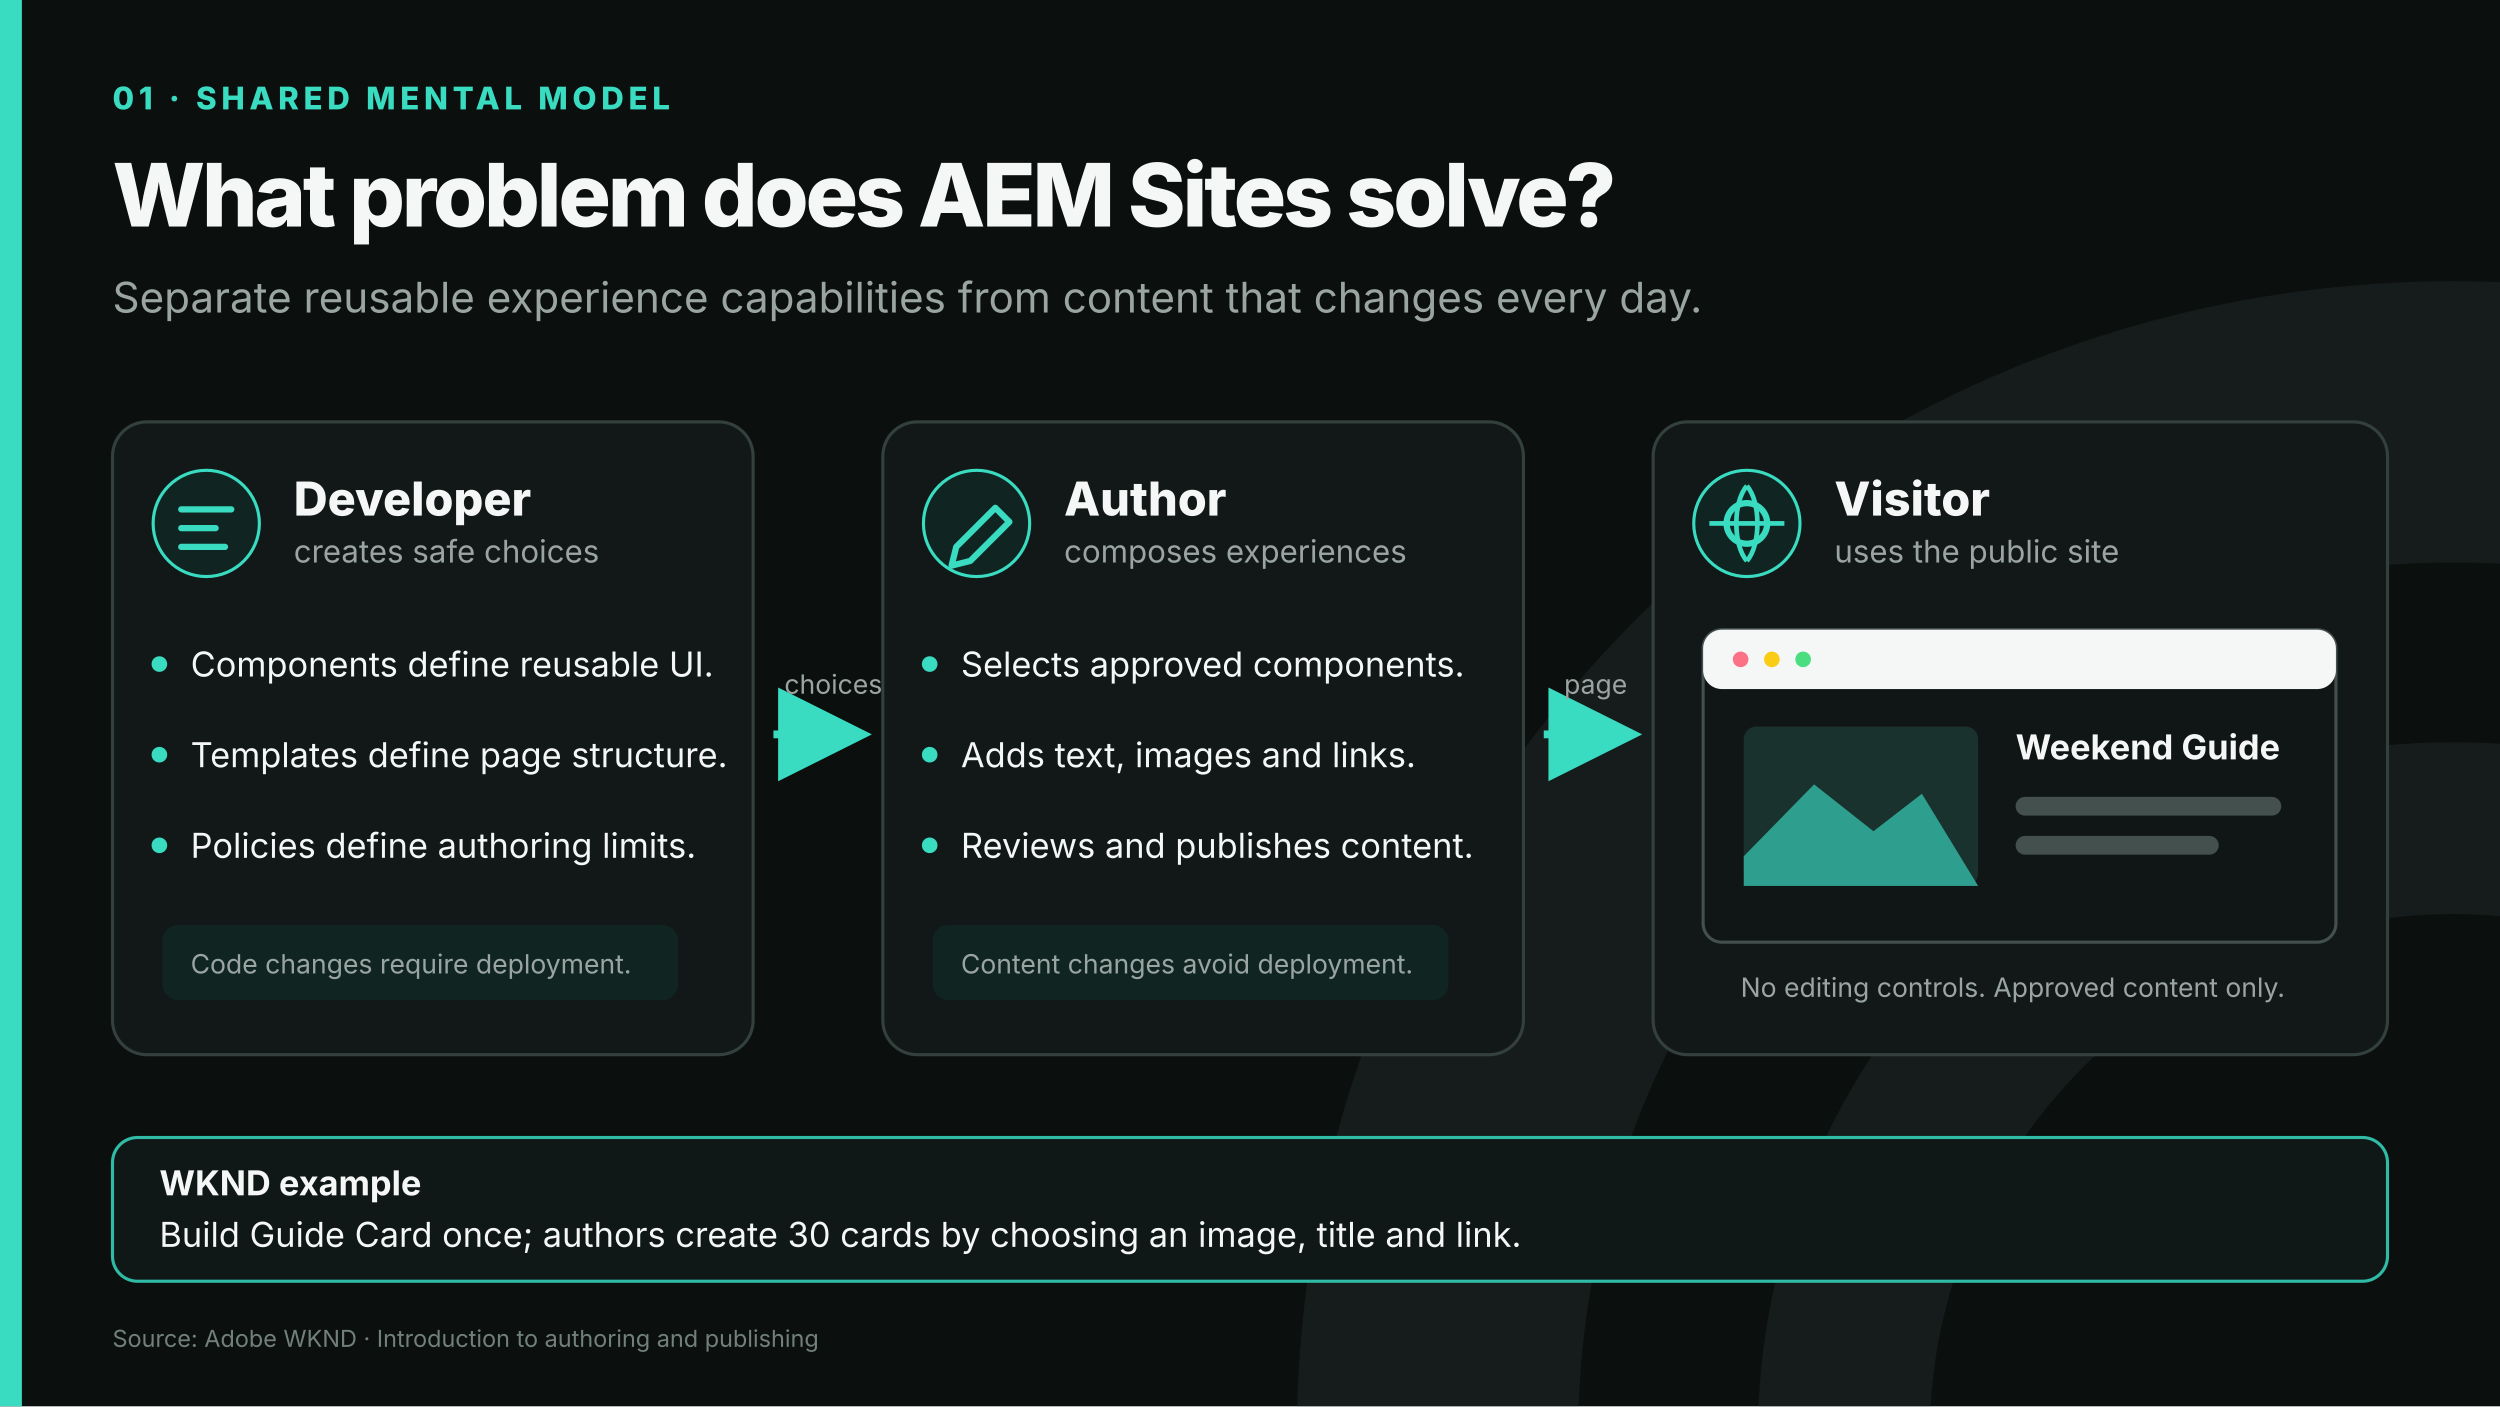
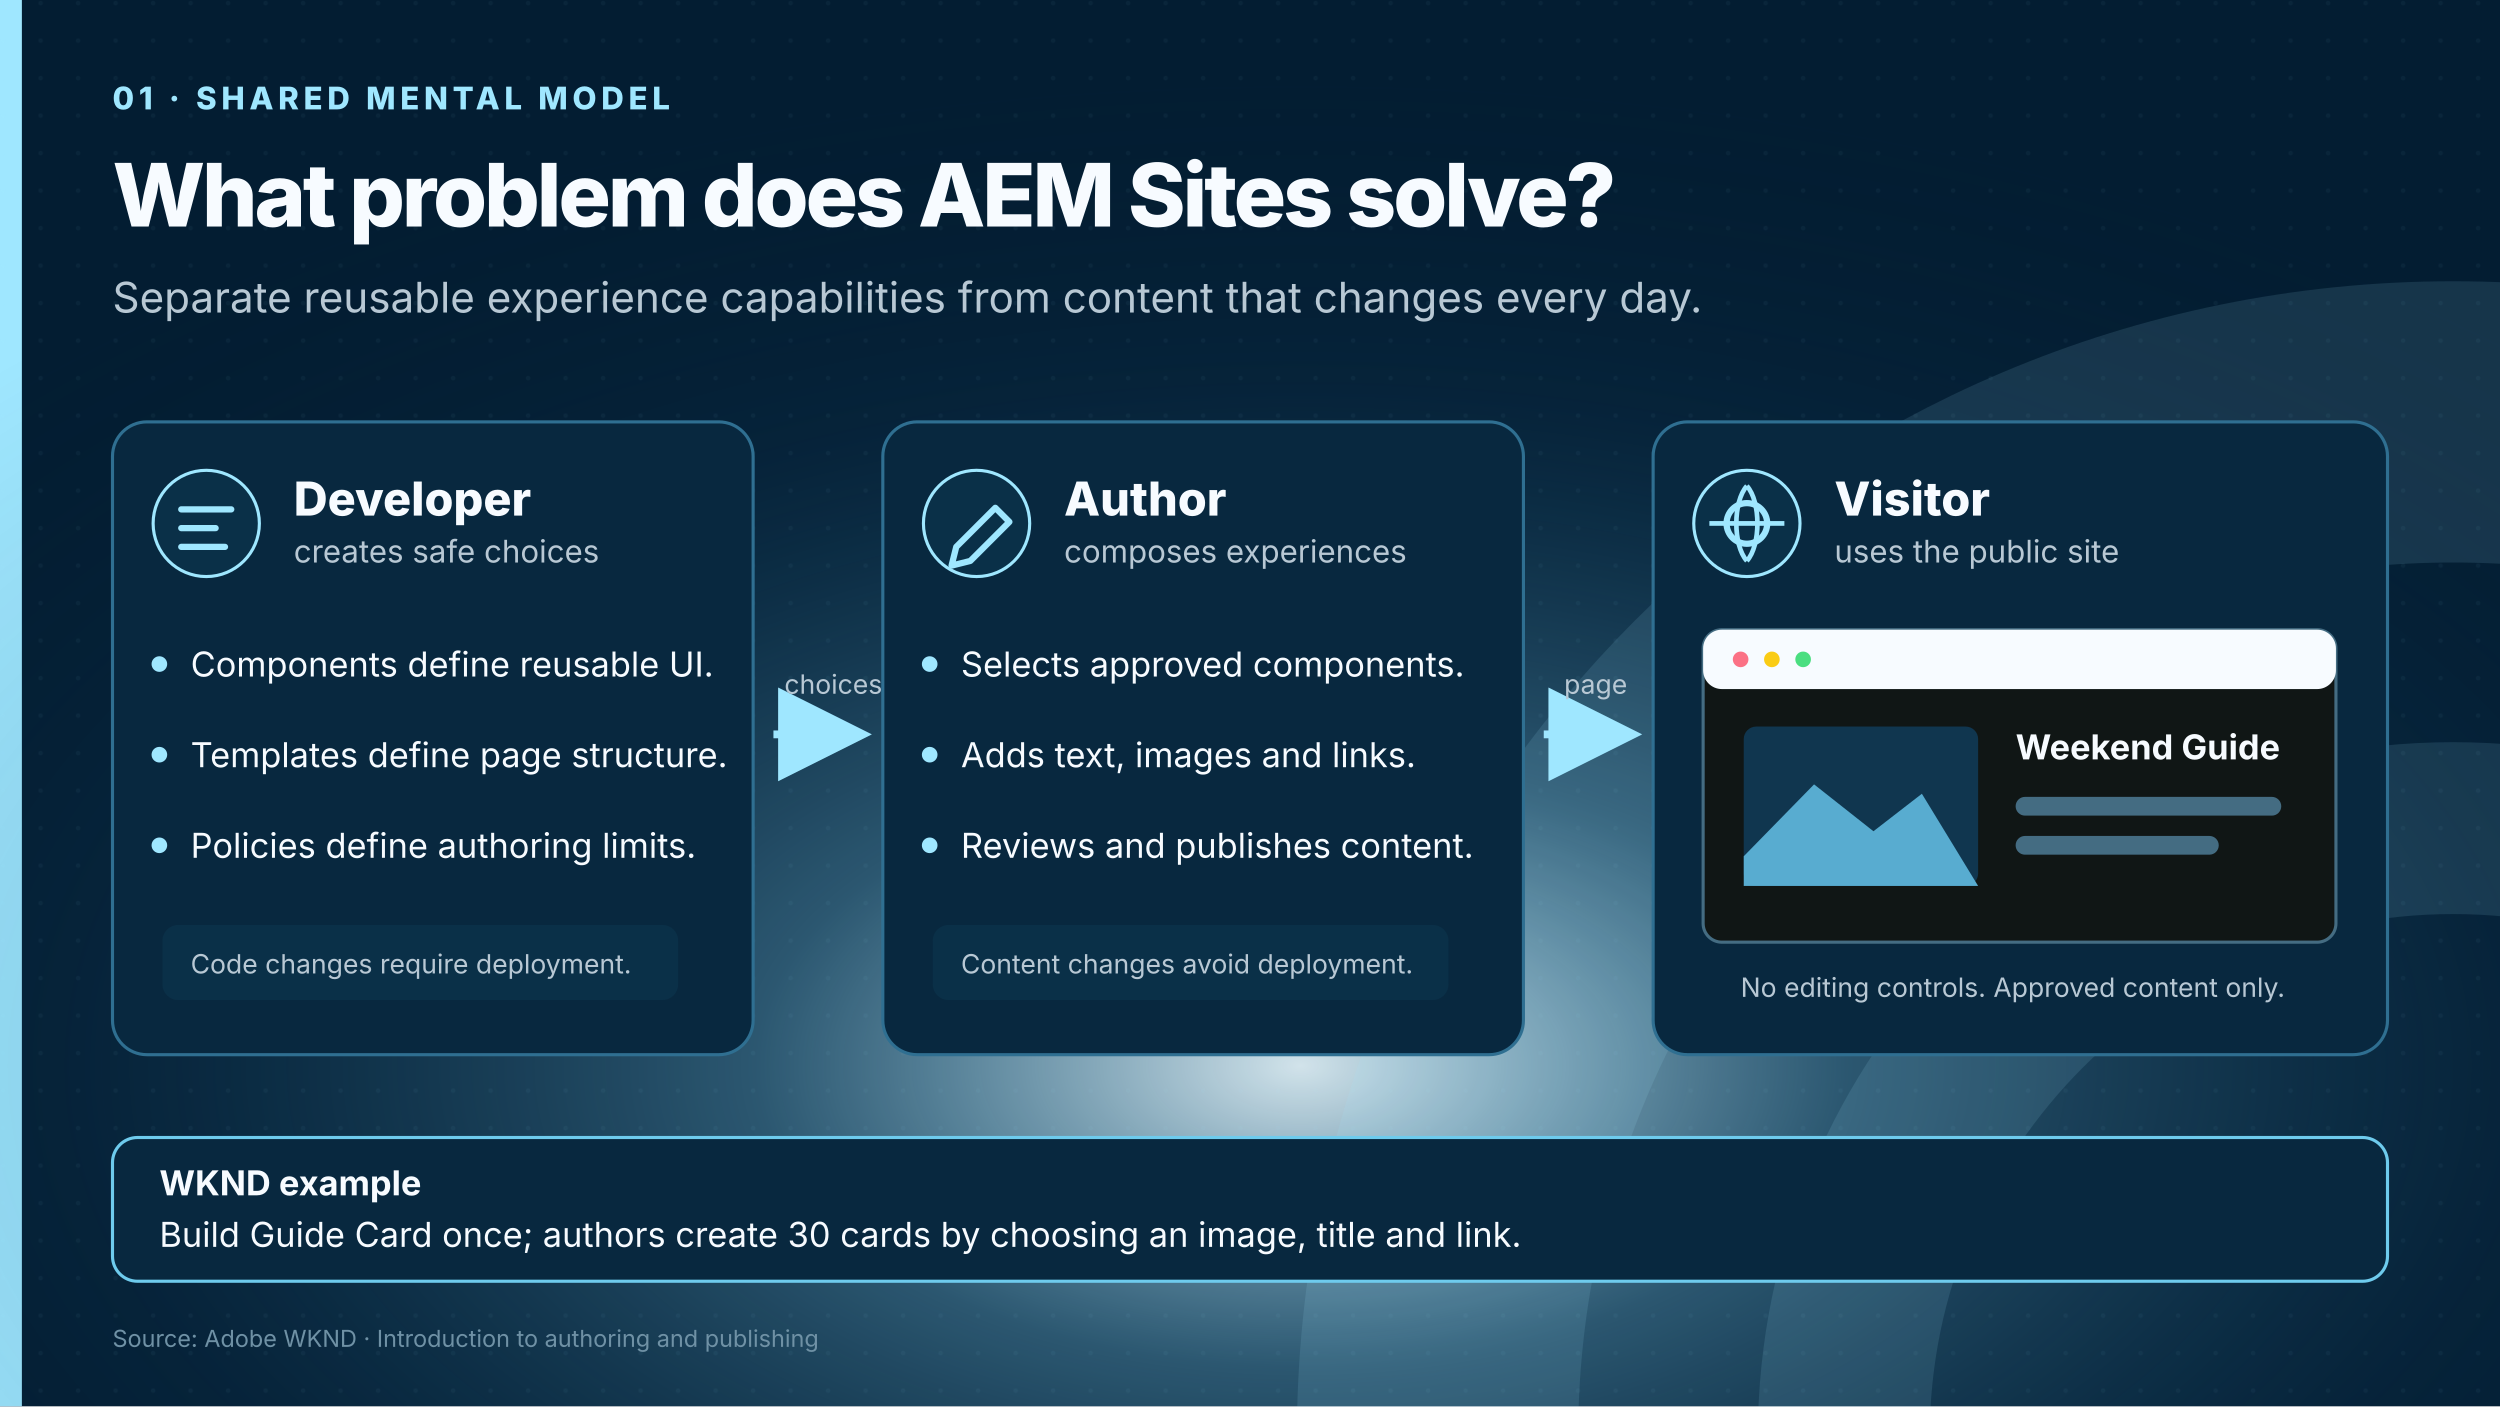
<svg xmlns="http://www.w3.org/2000/svg" viewBox="0 0 1600 900" role="img" aria-labelledby="title desc">
  <defs>
+     <radialGradient id="blue-glow" cx="52%" cy="76%" r="72%">
+       <stop offset="0" stop-color="#e9f9ff" stop-opacity=".9" />
+       <stop offset=".3" stop-color="#7bc9ea" stop-opacity=".34" />
+       <stop offset=".68" stop-color="#174e70" stop-opacity=".12" />
+       <stop offset="1" stop-color="#031d32" stop-opacity="0" />
+     </radialGradient>
+     <pattern id="dots" width="24" height="24" patternUnits="userSpaceOnUse">
+       <circle cx="2" cy="2" r="1.5" fill="#9fe7ff" opacity=".22" />
+     </pattern>
    <marker id="arrow" markerWidth="12" markerHeight="12" refX="10" refY="6" orient="auto">
-       <path d="M0 0 12 6 0 12Z" fill="#39dbc1" />
+       <path d="M0 0 12 6 0 12Z" fill="#9fe7ff" />
    </marker>
    <style>
-       text{font-family:Inter,Arial,sans-serif;fill:#f4f7f6}.eyebrow{font-size:20px;font-weight:800;letter-spacing:3px;fill:#39dbc1}.title{font-size:56px;font-weight:760;letter-spacing:-2px}.thesis{font-size:27px;fill:#9aa5a2}.role{font-size:30px;font-weight:760}.role-note{font-size:20px;fill:#9aa5a2}.body{font-size:22px}.small{font-size:17px;fill:#9aa5a2}.example{font-size:22px}.source{font-size:15px;fill:#71807c}.panel{fill:#111817;stroke:#33403d;stroke-width:2}.icon-ring{fill:#102522;stroke:#39dbc1;stroke-width:2}.arrow{fill:none;stroke:#39dbc1;stroke-width:5;marker-end:url(#arrow)}
-     rect[fill="#fff"],path[fill="#fff"],circle[fill="#fff"]{fill:#111817}</style>
+       text{font-family:Inter,Arial,sans-serif;fill:#f7fbff}.eyebrow{font-size:20px;font-weight:800;letter-spacing:3px;fill:#9fe7ff}.title{font-size:56px;font-weight:760;letter-spacing:-2px}.thesis{font-size:27px;fill:#b8c8d4}.role{font-size:30px;font-weight:760}.role-note{font-size:20px;fill:#b8c8d4}.body{font-size:22px}.small{font-size:17px;fill:#b8c8d4}.example{font-size:22px}.source{font-size:15px;fill:#6f91a5}.panel{fill:#08283f;stroke:#2f6f91;stroke-width:2}.icon-ring{fill:#0a3048;stroke:#9fe7ff;stroke-width:2}.arrow{fill:none;stroke:#9fe7ff;stroke-width:5;marker-end:url(#arrow)}
+     rect[fill="#fff"],path[fill="#fff"],circle[fill="#fff"]{fill:#08283f}</style>
  </defs>
-   <rect width="1600" height="900" fill="#0b0f0e" />
-   <rect width="14" height="900" fill="#39dbc1" />
-   <g opacity=".16" fill="none" stroke="#53615e">
+   <rect width="1600" height="900" fill="#031d32" />
+   <rect width="14" height="900" fill="#9fe7ff" />
+   <rect width="1600" height="900" fill="url(#blue-glow)" />
+   <rect width="1600" height="900" fill="url(#dots)" opacity=".18" />
+   <g opacity=".12" fill="none" stroke="#9fe7ff">
    <circle cx="1570" cy="920" r="650" stroke-width="180" />
    <circle cx="1570" cy="920" r="390" stroke-width="110" />
  </g>
  <text x="72" y="70" class="eyebrow">01 · SHARED MENTAL MODEL</text>
  <text x="72" y="145" class="title">What problem does AEM Sites solve?</text>
  <text x="72" y="200" class="thesis">Separate reusable experience capabilities from content that changes every day.</text>
  <rect x="72" y="270" width="410" height="405" rx="22" class="panel" />
  <circle cx="132" cy="335" r="34" class="icon-ring" />
-   <path d="M116 326h32M116 338h22M116 350h28" stroke="#39dbc1" stroke-width="4" stroke-linecap="round" />
+   <path d="M116 326h32M116 338h22M116 350h28" stroke="#9fe7ff" stroke-width="4" stroke-linecap="round" />
  <text x="188" y="330" class="role">Developer</text>
  <text x="188" y="360" class="role-note">creates safe choices</text>
-   <circle cx="102" cy="425" r="5" fill="#39dbc1" />
+   <circle cx="102" cy="425" r="5" fill="#9fe7ff" />
  <text x="122" y="433" class="body">Components define reusable UI.</text>
-   <circle cx="102" cy="483" r="5" fill="#39dbc1" />
+   <circle cx="102" cy="483" r="5" fill="#9fe7ff" />
  <text x="122" y="491" class="body">Templates define page structure.</text>
-   <circle cx="102" cy="541" r="5" fill="#39dbc1" />
+   <circle cx="102" cy="541" r="5" fill="#9fe7ff" />
  <text x="122" y="549" class="body">Policies define authoring limits.</text>
-   <rect x="104" y="592" width="330" height="48" rx="10" fill="#102522" />
+   <rect x="104" y="592" width="330" height="48" rx="10" fill="#0a3048" />
  <text x="122" y="623" class="small">Code changes require deployment.</text>
  <path d="M495 470H548" class="arrow" />
  <text x="502" y="444" class="small">choices</text>
  <rect x="565" y="270" width="410" height="405" rx="22" class="panel" />
  <circle cx="625" cy="335" r="34" class="icon-ring" />
-   <path d="M612 350l25-25 9 9-25 25-12 3Z" fill="none" stroke="#39dbc1" stroke-width="4" stroke-linejoin="round" />
+   <path d="M612 350l25-25 9 9-25 25-12 3Z" fill="none" stroke="#9fe7ff" stroke-width="4" stroke-linejoin="round" />
  <text x="681" y="330" class="role">Author</text>
  <text x="681" y="360" class="role-note">composes experiences</text>
-   <circle cx="595" cy="425" r="5" fill="#39dbc1" />
+   <circle cx="595" cy="425" r="5" fill="#9fe7ff" />
  <text x="615" y="433" class="body">Selects approved components.</text>
-   <circle cx="595" cy="483" r="5" fill="#39dbc1" />
+   <circle cx="595" cy="483" r="5" fill="#9fe7ff" />
  <text x="615" y="491" class="body">Adds text, images and links.</text>
-   <circle cx="595" cy="541" r="5" fill="#39dbc1" />
+   <circle cx="595" cy="541" r="5" fill="#9fe7ff" />
  <text x="615" y="549" class="body">Reviews and publishes content.</text>
-   <rect x="597" y="592" width="330" height="48" rx="10" fill="#102522" />
+   <rect x="597" y="592" width="330" height="48" rx="10" fill="#0a3048" />
  <text x="615" y="623" class="small">Content changes avoid deployment.</text>
  <path d="M988 470H1041" class="arrow" />
  <text x="1001" y="444" class="small">page</text>
  <rect x="1058" y="270" width="470" height="405" rx="22" class="panel" />
  <circle cx="1118" cy="335" r="34" class="icon-ring" />
-   <circle cx="1118" cy="335" r="13" fill="none" stroke="#39dbc1" stroke-width="4" />
-   <path d="M1094 335h48M1118 311c9 10 9 38 0 48M1118 311c-9 10-9 38 0 48" fill="none" stroke="#39dbc1" stroke-width="3" />
+   <circle cx="1118" cy="335" r="13" fill="none" stroke="#9fe7ff" stroke-width="4" />
+   <path d="M1094 335h48M1118 311c9 10 9 38 0 48M1118 311c-9 10-9 38 0 48" fill="none" stroke="#9fe7ff" stroke-width="3" />
  <text x="1174" y="330" class="role">Visitor</text>
  <text x="1174" y="360" class="role-note">uses the public site</text>
-   <rect x="1090" y="403" width="405" height="200" rx="12" fill="#101615" stroke="#43504d" stroke-width="2" />
-   <rect x="1090" y="403" width="405" height="38" rx="12" fill="#f4f7f6" />
+   <rect x="1090" y="403" width="405" height="200" rx="12" fill="#101615" stroke="#446c82" stroke-width="2" />
+   <rect x="1090" y="403" width="405" height="38" rx="12" fill="#f7fbff" />
  <circle cx="1114" cy="422" r="5" fill="#fb7185" />
  <circle cx="1134" cy="422" r="5" fill="#facc15" />
  <circle cx="1154" cy="422" r="5" fill="#4ade80" />
-   <rect x="1116" y="465" width="150" height="102" rx="8" fill="#19322e" />
-   <path d="M1116 548l45-46 38 30 31-24 36 59h-150Z" fill="#2e9f8e" />
+   <rect x="1116" y="465" width="150" height="102" rx="8" fill="#10364f" />
+   <path d="M1116 548l45-46 38 30 31-24 36 59h-150Z" fill="#58acd0" />
  <text x="1290" y="486" class="body" font-weight="700">Weekend Guide</text>
-   <rect x="1290" y="510" width="170" height="12" rx="6" fill="#43504d" />
-   <rect x="1290" y="535" width="130" height="12" rx="6" fill="#43504d" />
+   <rect x="1290" y="510" width="170" height="12" rx="6" fill="#446c82" />
+   <rect x="1290" y="535" width="130" height="12" rx="6" fill="#446c82" />
  <text x="1114" y="638" class="small">No editing controls. Approved content only.</text>
-   <rect x="72" y="728" width="1456" height="92" rx="16" fill="#101817" stroke="#2fbba5" stroke-width="2" />
-   <text x="102" y="765" class="example" font-weight="700" fill="#72ead7">WKND example</text>
+   <rect x="72" y="728" width="1456" height="92" rx="16" fill="#08283f" stroke="#6ecbed" stroke-width="2" />
+   <text x="102" y="765" class="example" font-weight="700" fill="#b9ecff">WKND example</text>
  <text x="102" y="798" class="example">Build Guide Card once; authors create 30 cards by choosing an image, title and link.</text>
  <text x="72" y="862" class="source">Source: Adobe WKND · Introduction to authoring and publishing</text>
</svg>
